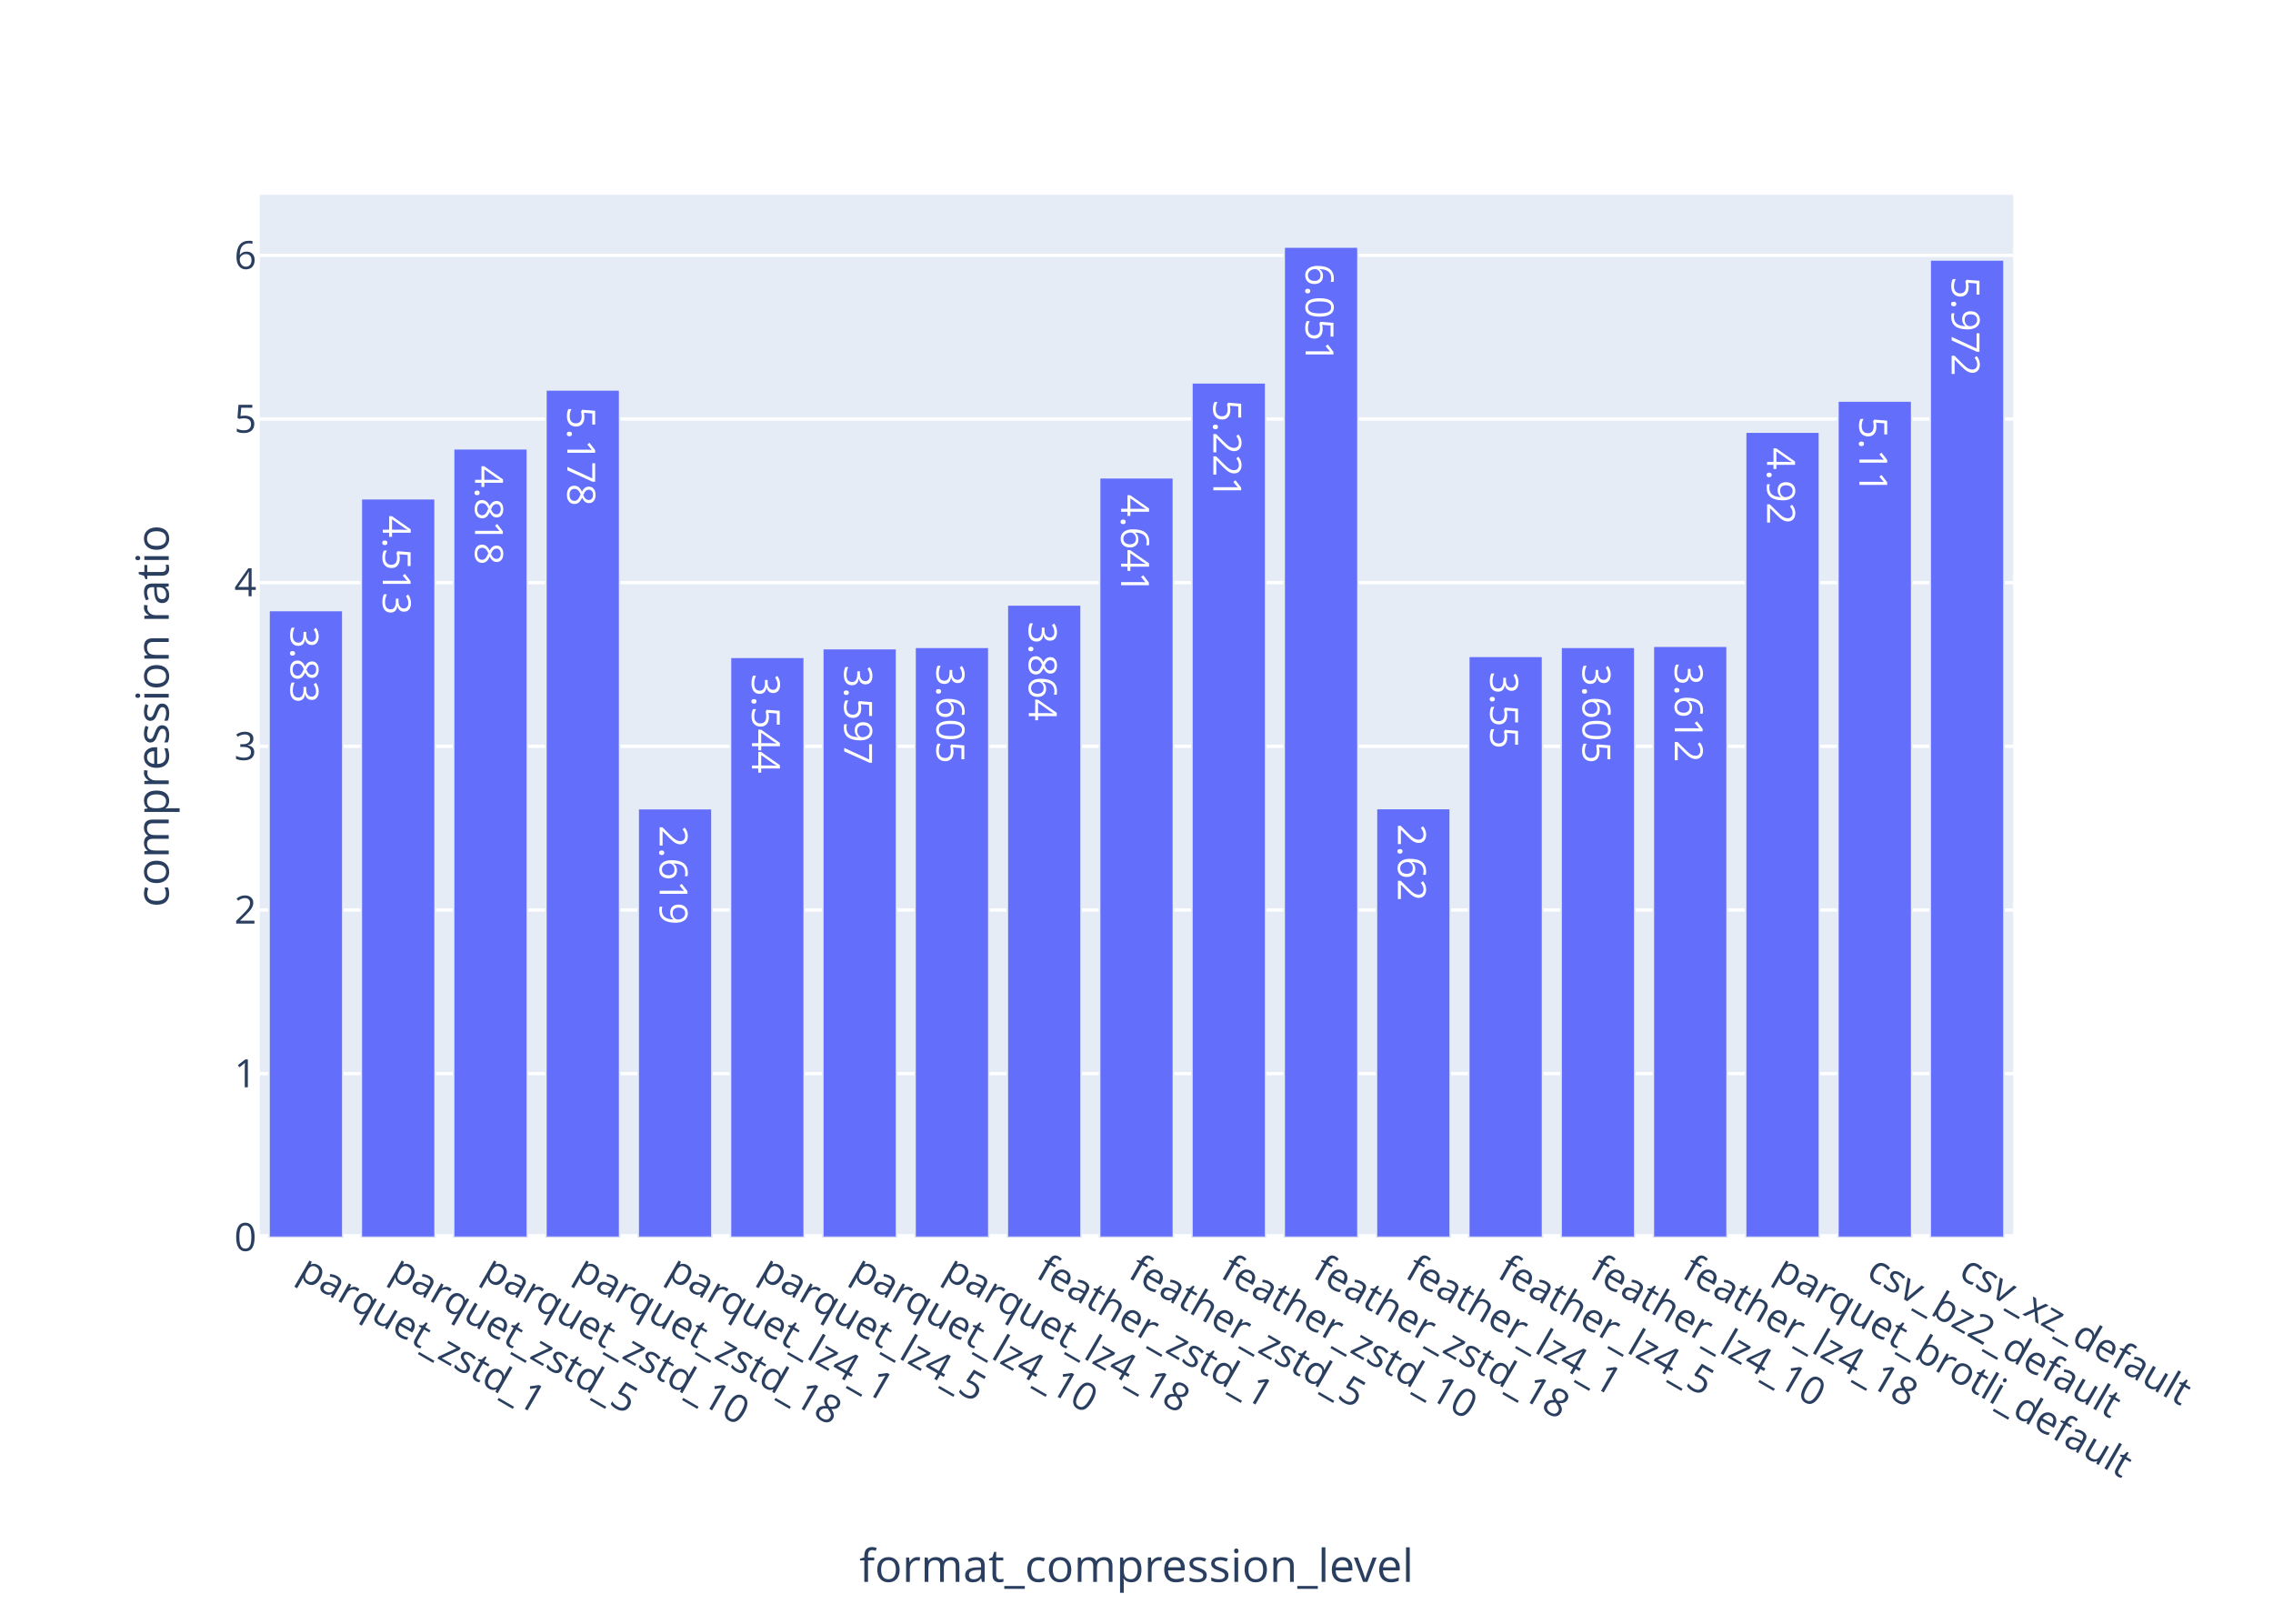
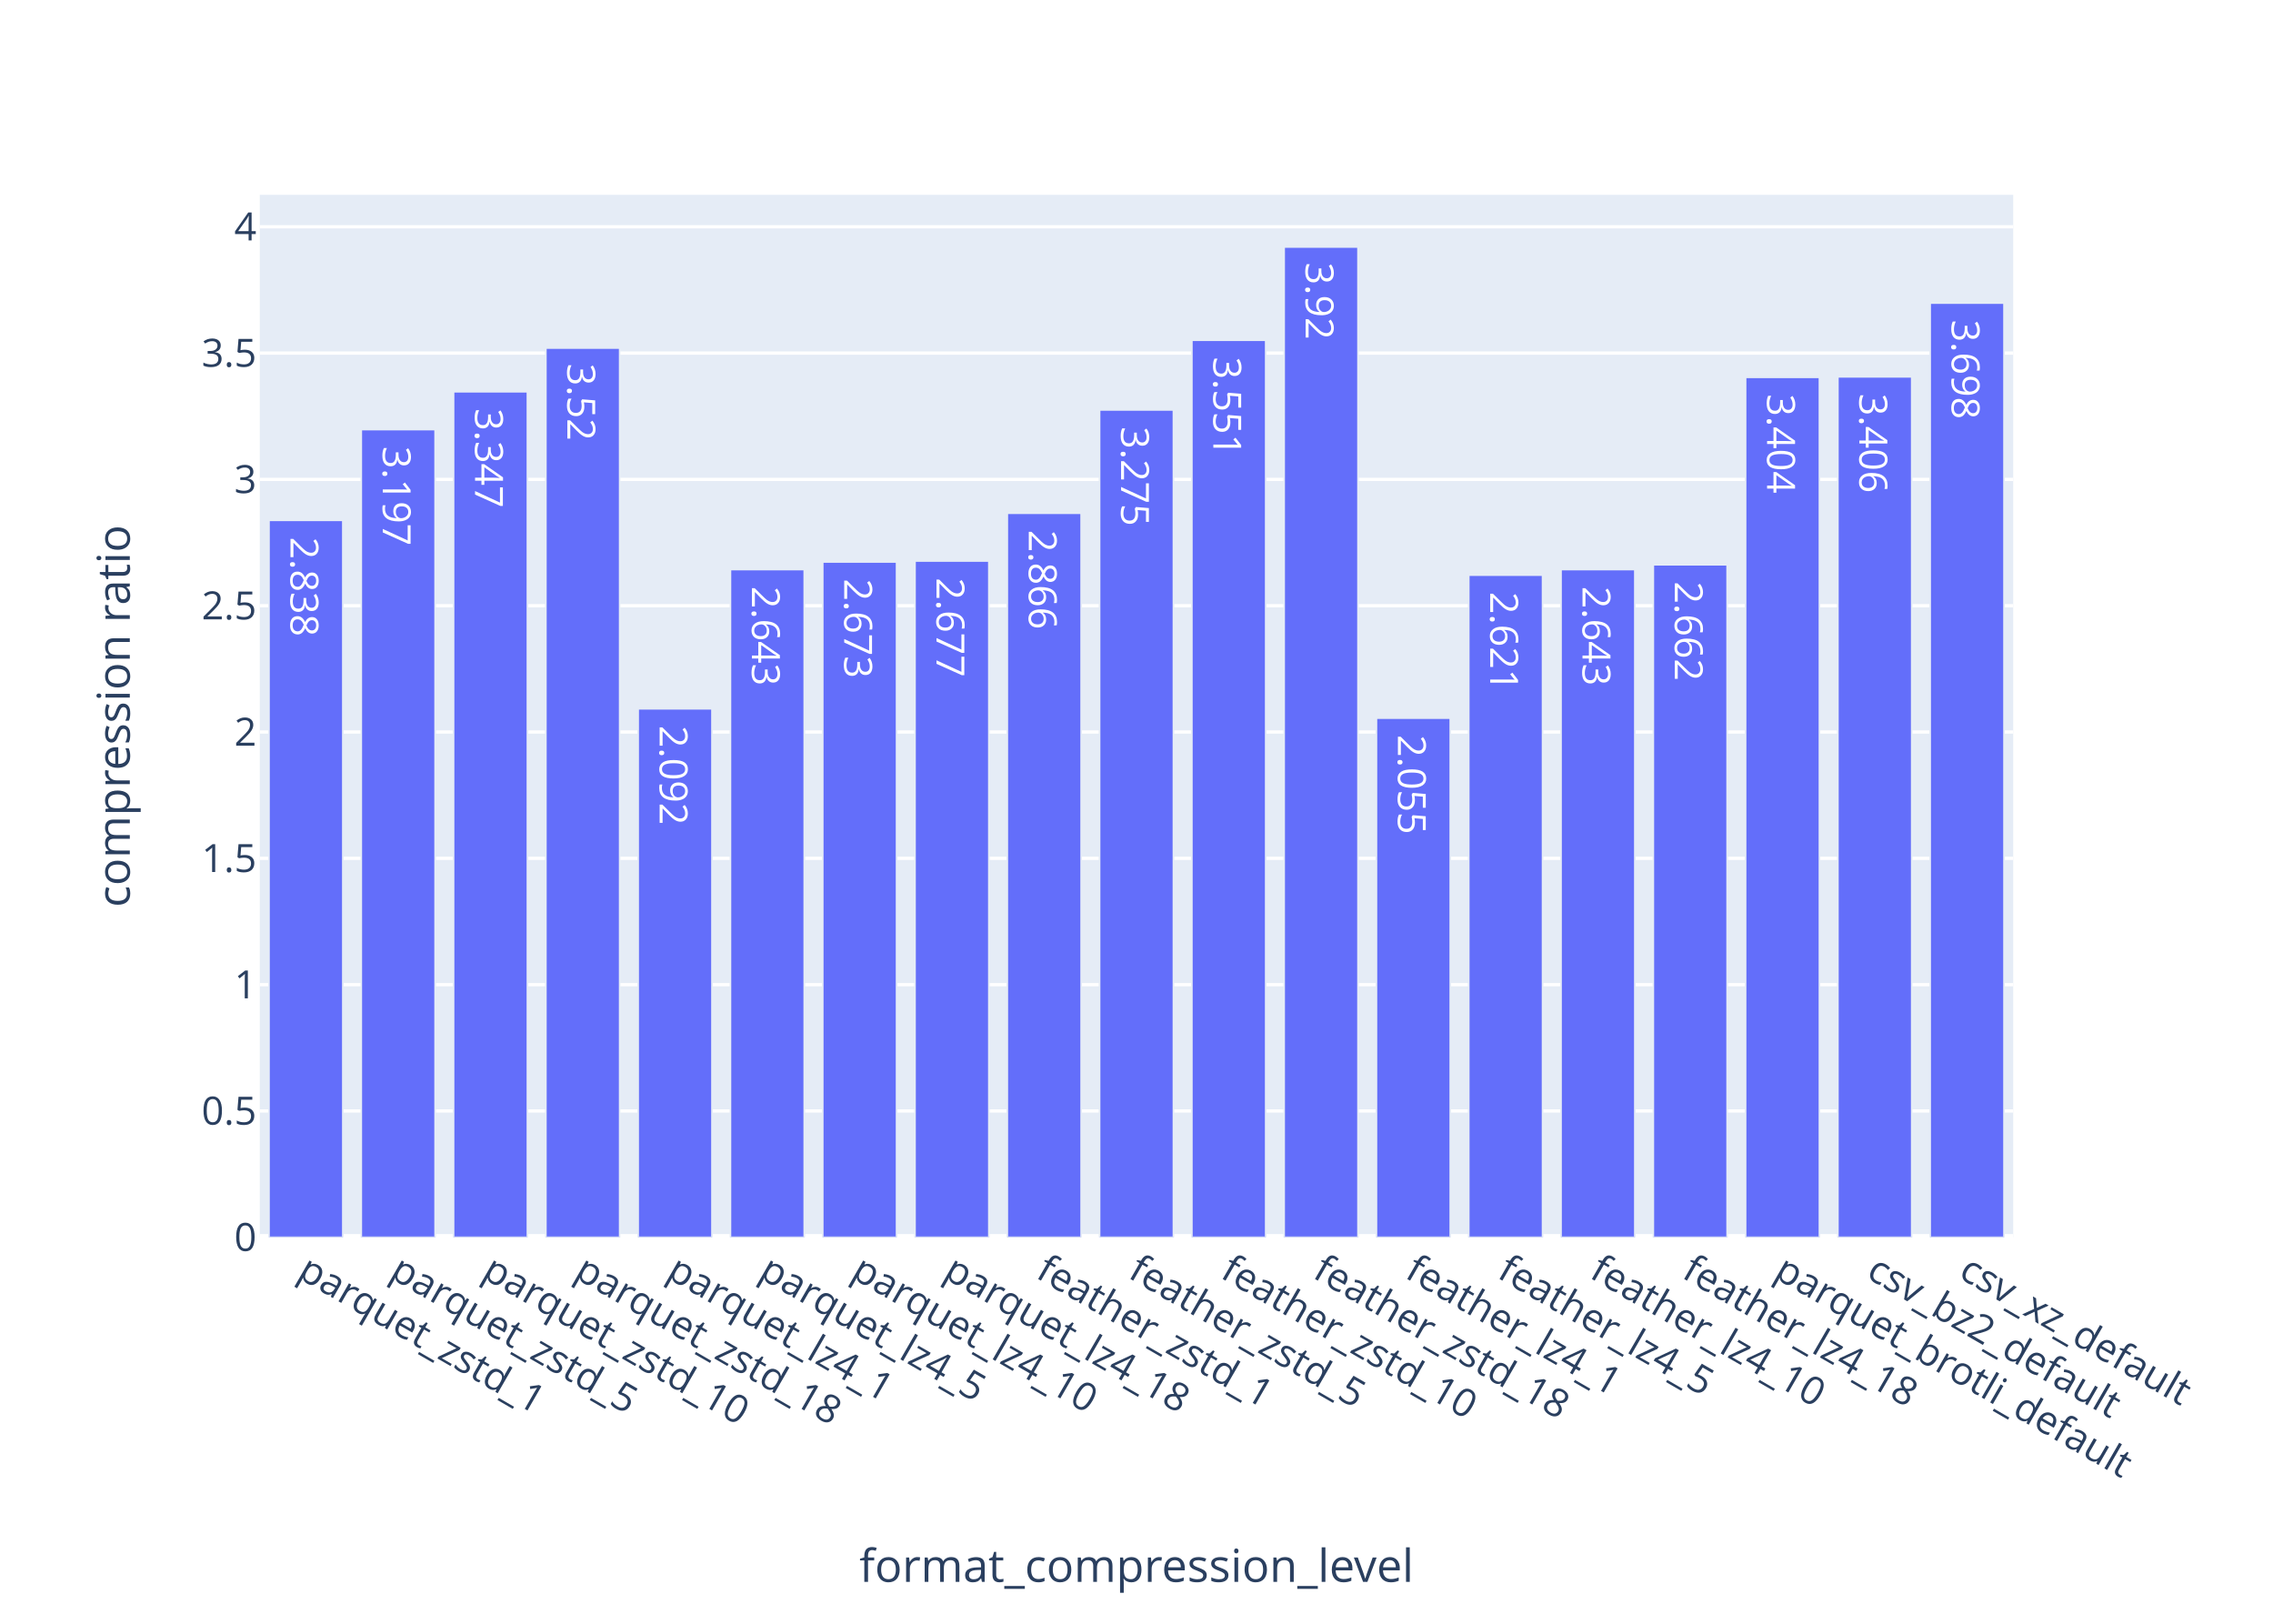
<svg xmlns="http://www.w3.org/2000/svg" class="main-svg" width="700" height="500" style="" viewBox="0 0 700 500">
  <rect x="0" y="0" width="700" height="500" style="fill: rgb(255, 255, 255); fill-opacity: 1;" />
-   <defs id="defs-d3fff5">
+   <defs id="defs-bceaca">
    <g class="clips">
-       <clipPath id="clipd3fff5xyplot" class="plotclip">
+       <clipPath id="clipbceacaxyplot" class="plotclip">
        <rect width="540" height="321" />
      </clipPath>
-       <clipPath class="axesclip" id="clipd3fff5x">
+       <clipPath class="axesclip" id="clipbceacax">
        <rect x="80" y="0" width="540" height="500" />
      </clipPath>
-       <clipPath class="axesclip" id="clipd3fff5y">
+       <clipPath class="axesclip" id="clipbceacay">
        <rect x="0" y="60" width="700" height="321" />
      </clipPath>
-       <clipPath class="axesclip" id="clipd3fff5xy">
+       <clipPath class="axesclip" id="clipbceacaxy">
        <rect x="80" y="60" width="540" height="321" />
      </clipPath>
    </g>
    <g class="gradients" />
    <g class="patterns" />
  </defs>
  <g class="bglayer">
    <rect class="bg" x="80" y="60" width="540" height="321" style="fill: rgb(229, 236, 246); fill-opacity: 1; stroke-width: 0;" />
  </g>
  <g class="layer-below">
    <g class="imagelayer" />
    <g class="shapelayer" />
  </g>
  <g class="cartesianlayer">
    <g class="subplot xy">
      <g class="layer-subplot">
        <g class="shapelayer" />
        <g class="imagelayer" />
      </g>
      <g class="minor-gridlayer">
        <g class="x" />
        <g class="y" />
      </g>
      <g class="gridlayer">
        <g class="x" />
        <g class="y">
-           <path class="ygrid crisp" transform="translate(0,330.6)" d="M80,0h540" style="stroke: rgb(255, 255, 255); stroke-opacity: 1; stroke-width: 1px;" />
-           <path class="ygrid crisp" transform="translate(0,280.21)" d="M80,0h540" style="stroke: rgb(255, 255, 255); stroke-opacity: 1; stroke-width: 1px;" />
-           <path class="ygrid crisp" transform="translate(0,229.81)" d="M80,0h540" style="stroke: rgb(255, 255, 255); stroke-opacity: 1; stroke-width: 1px;" />
-           <path class="ygrid crisp" transform="translate(0,179.41)" d="M80,0h540" style="stroke: rgb(255, 255, 255); stroke-opacity: 1; stroke-width: 1px;" />
-           <path class="ygrid crisp" transform="translate(0,129.02)" d="M80,0h540" style="stroke: rgb(255, 255, 255); stroke-opacity: 1; stroke-width: 1px;" />
-           <path class="ygrid crisp" transform="translate(0,78.62)" d="M80,0h540" style="stroke: rgb(255, 255, 255); stroke-opacity: 1; stroke-width: 1px;" />
+           <path class="ygrid crisp" transform="translate(0,342.1)" d="M80,0h540" style="stroke: rgb(255, 255, 255); stroke-opacity: 1; stroke-width: 1px;" />
+           <path class="ygrid crisp" transform="translate(0,303.21)" d="M80,0h540" style="stroke: rgb(255, 255, 255); stroke-opacity: 1; stroke-width: 1px;" />
+           <path class="ygrid crisp" transform="translate(0,264.31)" d="M80,0h540" style="stroke: rgb(255, 255, 255); stroke-opacity: 1; stroke-width: 1px;" />
+           <path class="ygrid crisp" transform="translate(0,225.41)" d="M80,0h540" style="stroke: rgb(255, 255, 255); stroke-opacity: 1; stroke-width: 1px;" />
+           <path class="ygrid crisp" transform="translate(0,186.52)" d="M80,0h540" style="stroke: rgb(255, 255, 255); stroke-opacity: 1; stroke-width: 1px;" />
+           <path class="ygrid crisp" transform="translate(0,147.62)" d="M80,0h540" style="stroke: rgb(255, 255, 255); stroke-opacity: 1; stroke-width: 1px;" />
+           <path class="ygrid crisp" transform="translate(0,108.72)" d="M80,0h540" style="stroke: rgb(255, 255, 255); stroke-opacity: 1; stroke-width: 1px;" />
+           <path class="ygrid crisp" transform="translate(0,69.83)" d="M80,0h540" style="stroke: rgb(255, 255, 255); stroke-opacity: 1; stroke-width: 1px;" />
        </g>
      </g>
      <g class="zerolinelayer">
        <path class="yzl zl crisp" transform="translate(0,381)" d="M80,0h540" style="stroke: rgb(255, 255, 255); stroke-opacity: 1; stroke-width: 2px;" />
      </g>
      <g class="layer-between">
        <g class="shapelayer" />
        <g class="imagelayer" />
      </g>
      <path class="xlines-below" />
      <path class="ylines-below" />
      <g class="overlines-below" />
      <g class="xaxislayer-below" />
      <g class="yaxislayer-below" />
      <g class="overaxes-below" />
-       <g class="plot" transform="translate(80,60)" clip-path="url(#clipd3fff5xyplot)">
+       <g class="plot" transform="translate(80,60)" clip-path="url(#clipbceacaxyplot)">
        <g class="barlayer mlayer">
          <g class="trace bars" style="opacity: 1;">
            <g class="points">
              <g class="point">
-                 <path d="M2.84,321V127.98H25.58V321Z" style="vector-effect: none; opacity: 1; stroke-width: 0.5px; fill: rgb(99, 110, 250); fill-opacity: 1; stroke: rgb(229, 236, 246); stroke-opacity: 1;" />
-                 <text class="bartext bartext-inside" text-anchor="middle" data-notex="1" x="0" y="0" style="font-family: 'Open Sans', verdana, arial, sans-serif; font-size: 12px; fill: rgb(255, 255, 255); fill-opacity: 1; white-space: pre;" transform="translate(14.21,149.3706)rotate(90 0 -4.75)">3.83</text>
-               </g>
-               <g class="point">
-                 <path d="M31.26,321V93.56H54V321Z" style="vector-effect: none; opacity: 1; stroke-width: 0.5px; fill: rgb(99, 110, 250); fill-opacity: 1; stroke: rgb(229, 236, 246); stroke-opacity: 1;" />
-                 <text class="bartext bartext-inside" text-anchor="middle" data-notex="1" x="0" y="0" style="font-family: 'Open Sans', verdana, arial, sans-serif; font-size: 12px; fill: rgb(255, 255, 255); fill-opacity: 1; white-space: pre;" transform="translate(42.63,118.7631)rotate(90 0 -4.75)">4.513</text>
-               </g>
-               <g class="point">
-                 <path d="M59.68,321V78.19H82.42V321Z" style="vector-effect: none; opacity: 1; stroke-width: 0.5px; fill: rgb(99, 110, 250); fill-opacity: 1; stroke: rgb(229, 236, 246); stroke-opacity: 1;" />
-                 <text class="bartext bartext-inside" text-anchor="middle" data-notex="1" x="0" y="0" style="font-family: 'Open Sans', verdana, arial, sans-serif; font-size: 12px; fill: rgb(255, 255, 255); fill-opacity: 1; white-space: pre;" transform="translate(71.05,103.3931)rotate(90 0 -4.75)">4.818</text>
-               </g>
-               <g class="point">
-                 <path d="M88.11,321V60.05H110.84V321Z" style="vector-effect: none; opacity: 1; stroke-width: 0.5px; fill: rgb(99, 110, 250); fill-opacity: 1; stroke: rgb(229, 236, 246); stroke-opacity: 1;" />
-                 <text class="bartext bartext-inside" text-anchor="middle" data-notex="1" x="0" y="0" style="font-family: 'Open Sans', verdana, arial, sans-serif; font-size: 12px; fill: rgb(255, 255, 255); fill-opacity: 1; white-space: pre;" transform="translate(99.475,85.25312)rotate(90 0 -4.75)">5.178</text>
-               </g>
-               <g class="point">
-                 <path d="M116.53,321V189.01H139.26V321Z" style="vector-effect: none; opacity: 1; stroke-width: 0.5px; fill: rgb(99, 110, 250); fill-opacity: 1; stroke: rgb(229, 236, 246); stroke-opacity: 1;" />
-                 <text class="bartext bartext-inside" text-anchor="middle" data-notex="1" x="0" y="0" style="font-family: 'Open Sans', verdana, arial, sans-serif; font-size: 12px; fill: rgb(255, 255, 255); fill-opacity: 1; white-space: pre;" transform="translate(127.895,214.2131)rotate(90 0 -4.75)">2.619</text>
-               </g>
-               <g class="point">
-                 <path d="M144.95,321V142.39H167.68V321Z" style="vector-effect: none; opacity: 1; stroke-width: 0.5px; fill: rgb(99, 110, 250); fill-opacity: 1; stroke: rgb(229, 236, 246); stroke-opacity: 1;" />
-                 <text class="bartext bartext-inside" text-anchor="middle" data-notex="1" x="0" y="0" style="font-family: 'Open Sans', verdana, arial, sans-serif; font-size: 12px; fill: rgb(255, 255, 255); fill-opacity: 1; white-space: pre;" transform="translate(156.315,167.5931)rotate(90 0 -4.75)">3.544</text>
-               </g>
-               <g class="point">
-                 <path d="M173.37,321V139.72H196.11V321Z" style="vector-effect: none; opacity: 1; stroke-width: 0.5px; fill: rgb(99, 110, 250); fill-opacity: 1; stroke: rgb(229, 236, 246); stroke-opacity: 1;" />
-                 <text class="bartext bartext-inside" text-anchor="middle" data-notex="1" x="0" y="0" style="font-family: 'Open Sans', verdana, arial, sans-serif; font-size: 12px; fill: rgb(255, 255, 255); fill-opacity: 1; white-space: pre;" transform="translate(184.74,164.9231)rotate(90 0 -4.75)">3.597</text>
-               </g>
-               <g class="point">
-                 <path d="M201.79,321V139.32H224.53V321Z" style="vector-effect: none; opacity: 1; stroke-width: 0.5px; fill: rgb(99, 110, 250); fill-opacity: 1; stroke: rgb(229, 236, 246); stroke-opacity: 1;" />
-                 <text class="bartext bartext-inside" text-anchor="middle" data-notex="1" x="0" y="0" style="font-family: 'Open Sans', verdana, arial, sans-serif; font-size: 12px; fill: rgb(255, 255, 255); fill-opacity: 1; white-space: pre;" transform="translate(213.16,164.5231)rotate(90 0 -4.75)">3.605</text>
-               </g>
-               <g class="point">
-                 <path d="M230.21,321V126.27H252.95V321Z" style="vector-effect: none; opacity: 1; stroke-width: 0.5px; fill: rgb(99, 110, 250); fill-opacity: 1; stroke: rgb(229, 236, 246); stroke-opacity: 1;" />
-                 <text class="bartext bartext-inside" text-anchor="middle" data-notex="1" x="0" y="0" style="font-family: 'Open Sans', verdana, arial, sans-serif; font-size: 12px; fill: rgb(255, 255, 255); fill-opacity: 1; white-space: pre;" transform="translate(241.58,151.4731)rotate(90 0 -4.75)">3.864</text>
-               </g>
-               <g class="point">
-                 <path d="M258.63,321V87.11H281.37V321Z" style="vector-effect: none; opacity: 1; stroke-width: 0.5px; fill: rgb(99, 110, 250); fill-opacity: 1; stroke: rgb(229, 236, 246); stroke-opacity: 1;" />
-                 <text class="bartext bartext-inside" text-anchor="middle" data-notex="1" x="0" y="0" style="font-family: 'Open Sans', verdana, arial, sans-serif; font-size: 12px; fill: rgb(255, 255, 255); fill-opacity: 1; white-space: pre;" transform="translate(270,112.3131)rotate(90 0 -4.75)">4.641</text>
-               </g>
-               <g class="point">
-                 <path d="M287.05,321V57.88H309.79V321Z" style="vector-effect: none; opacity: 1; stroke-width: 0.5px; fill: rgb(99, 110, 250); fill-opacity: 1; stroke: rgb(229, 236, 246); stroke-opacity: 1;" />
-                 <text class="bartext bartext-inside" text-anchor="middle" data-notex="1" x="0" y="0" style="font-family: 'Open Sans', verdana, arial, sans-serif; font-size: 12px; fill: rgb(255, 255, 255); fill-opacity: 1; white-space: pre;" transform="translate(298.42,83.08312)rotate(90 0 -4.75)">5.221</text>
+                 <path d="M2.84,321V100.22H25.58V321Z" style="vector-effect: none; opacity: 1; stroke-width: 0.5px; fill: rgb(99, 110, 250); fill-opacity: 1; stroke: rgb(229, 236, 246); stroke-opacity: 1;" />
+                 <text class="bartext bartext-inside" text-anchor="middle" data-notex="1" x="0" y="0" style="font-family: 'Open Sans', verdana, arial, sans-serif; font-size: 12px; fill: rgb(255, 255, 255); fill-opacity: 1; white-space: pre;" transform="translate(14.21,125.4231)rotate(90 0 -4.75)">2.838</text>
+               </g>
+               <g class="point">
+                 <path d="M31.26,321V72.29H54V321Z" style="vector-effect: none; opacity: 1; stroke-width: 0.5px; fill: rgb(99, 110, 250); fill-opacity: 1; stroke: rgb(229, 236, 246); stroke-opacity: 1;" />
+                 <text class="bartext bartext-inside" text-anchor="middle" data-notex="1" x="0" y="0" style="font-family: 'Open Sans', verdana, arial, sans-serif; font-size: 12px; fill: rgb(255, 255, 255); fill-opacity: 1; white-space: pre;" transform="translate(42.63,97.49313)rotate(90 0 -4.75)">3.197</text>
+               </g>
+               <g class="point">
+                 <path d="M59.68,321V60.63H82.42V321Z" style="vector-effect: none; opacity: 1; stroke-width: 0.5px; fill: rgb(99, 110, 250); fill-opacity: 1; stroke: rgb(229, 236, 246); stroke-opacity: 1;" />
+                 <text class="bartext bartext-inside" text-anchor="middle" data-notex="1" x="0" y="0" style="font-family: 'Open Sans', verdana, arial, sans-serif; font-size: 12px; fill: rgb(255, 255, 255); fill-opacity: 1; white-space: pre;" transform="translate(71.05,85.83312)rotate(90 0 -4.75)">3.347</text>
+               </g>
+               <g class="point">
+                 <path d="M88.11,321V47.17H110.84V321Z" style="vector-effect: none; opacity: 1; stroke-width: 0.5px; fill: rgb(99, 110, 250); fill-opacity: 1; stroke: rgb(229, 236, 246); stroke-opacity: 1;" />
+                 <text class="bartext bartext-inside" text-anchor="middle" data-notex="1" x="0" y="0" style="font-family: 'Open Sans', verdana, arial, sans-serif; font-size: 12px; fill: rgb(255, 255, 255); fill-opacity: 1; white-space: pre;" transform="translate(99.475,68.56063)rotate(90 0 -4.75)">3.52</text>
+               </g>
+               <g class="point">
+                 <path d="M116.53,321V158.26H139.26V321Z" style="vector-effect: none; opacity: 1; stroke-width: 0.5px; fill: rgb(99, 110, 250); fill-opacity: 1; stroke: rgb(229, 236, 246); stroke-opacity: 1;" />
+                 <text class="bartext bartext-inside" text-anchor="middle" data-notex="1" x="0" y="0" style="font-family: 'Open Sans', verdana, arial, sans-serif; font-size: 12px; fill: rgb(255, 255, 255); fill-opacity: 1; white-space: pre;" transform="translate(127.895,183.4631)rotate(90 0 -4.75)">2.092</text>
+               </g>
+               <g class="point">
+                 <path d="M144.95,321V115.39H167.68V321Z" style="vector-effect: none; opacity: 1; stroke-width: 0.5px; fill: rgb(99, 110, 250); fill-opacity: 1; stroke: rgb(229, 236, 246); stroke-opacity: 1;" />
+                 <text class="bartext bartext-inside" text-anchor="middle" data-notex="1" x="0" y="0" style="font-family: 'Open Sans', verdana, arial, sans-serif; font-size: 12px; fill: rgb(255, 255, 255); fill-opacity: 1; white-space: pre;" transform="translate(156.315,140.5931)rotate(90 0 -4.75)">2.643</text>
+               </g>
+               <g class="point">
+                 <path d="M173.37,321V113.06H196.11V321Z" style="vector-effect: none; opacity: 1; stroke-width: 0.5px; fill: rgb(99, 110, 250); fill-opacity: 1; stroke: rgb(229, 236, 246); stroke-opacity: 1;" />
+                 <text class="bartext bartext-inside" text-anchor="middle" data-notex="1" x="0" y="0" style="font-family: 'Open Sans', verdana, arial, sans-serif; font-size: 12px; fill: rgb(255, 255, 255); fill-opacity: 1; white-space: pre;" transform="translate(184.74,138.2631)rotate(90 0 -4.75)">2.673</text>
+               </g>
+               <g class="point">
+                 <path d="M201.79,321V112.75H224.53V321Z" style="vector-effect: none; opacity: 1; stroke-width: 0.5px; fill: rgb(99, 110, 250); fill-opacity: 1; stroke: rgb(229, 236, 246); stroke-opacity: 1;" />
+                 <text class="bartext bartext-inside" text-anchor="middle" data-notex="1" x="0" y="0" style="font-family: 'Open Sans', verdana, arial, sans-serif; font-size: 12px; fill: rgb(255, 255, 255); fill-opacity: 1; white-space: pre;" transform="translate(213.16,137.9531)rotate(90 0 -4.75)">2.677</text>
+               </g>
+               <g class="point">
+                 <path d="M230.21,321V98.04H252.95V321Z" style="vector-effect: none; opacity: 1; stroke-width: 0.5px; fill: rgb(99, 110, 250); fill-opacity: 1; stroke: rgb(229, 236, 246); stroke-opacity: 1;" />
+                 <text class="bartext bartext-inside" text-anchor="middle" data-notex="1" x="0" y="0" style="font-family: 'Open Sans', verdana, arial, sans-serif; font-size: 12px; fill: rgb(255, 255, 255); fill-opacity: 1; white-space: pre;" transform="translate(241.58,123.2431)rotate(90 0 -4.75)">2.866</text>
+               </g>
+               <g class="point">
+                 <path d="M258.63,321V66.23H281.37V321Z" style="vector-effect: none; opacity: 1; stroke-width: 0.5px; fill: rgb(99, 110, 250); fill-opacity: 1; stroke: rgb(229, 236, 246); stroke-opacity: 1;" />
+                 <text class="bartext bartext-inside" text-anchor="middle" data-notex="1" x="0" y="0" style="font-family: 'Open Sans', verdana, arial, sans-serif; font-size: 12px; fill: rgb(255, 255, 255); fill-opacity: 1; white-space: pre;" transform="translate(270,91.43313)rotate(90 0 -4.75)">3.275</text>
+               </g>
+               <g class="point">
+                 <path d="M287.05,321V44.76H309.79V321Z" style="vector-effect: none; opacity: 1; stroke-width: 0.5px; fill: rgb(99, 110, 250); fill-opacity: 1; stroke: rgb(229, 236, 246); stroke-opacity: 1;" />
+                 <text class="bartext bartext-inside" text-anchor="middle" data-notex="1" x="0" y="0" style="font-family: 'Open Sans', verdana, arial, sans-serif; font-size: 12px; fill: rgb(255, 255, 255); fill-opacity: 1; white-space: pre;" transform="translate(298.42,69.96312)rotate(90 0 -4.75)">3.551</text>
              </g>
              <g class="point">
                <path d="M315.47,321V16.05H338.21V321Z" style="vector-effect: none; opacity: 1; stroke-width: 0.5px; fill: rgb(99, 110, 250); fill-opacity: 1; stroke: rgb(229, 236, 246); stroke-opacity: 1;" />
-                 <text class="bartext bartext-inside" text-anchor="middle" data-notex="1" x="0" y="0" style="font-family: 'Open Sans', verdana, arial, sans-serif; font-size: 12px; fill: rgb(255, 255, 255); fill-opacity: 1; white-space: pre;" transform="translate(326.84,41.25312)rotate(90 0 -4.75)">6.051</text>
-               </g>
-               <g class="point">
-                 <path d="M343.89,321V188.96H366.63V321Z" style="vector-effect: none; opacity: 1; stroke-width: 0.5px; fill: rgb(99, 110, 250); fill-opacity: 1; stroke: rgb(229, 236, 246); stroke-opacity: 1;" />
-                 <text class="bartext bartext-inside" text-anchor="middle" data-notex="1" x="0" y="0" style="font-family: 'Open Sans', verdana, arial, sans-serif; font-size: 12px; fill: rgb(255, 255, 255); fill-opacity: 1; white-space: pre;" transform="translate(355.26,210.3506)rotate(90 0 -4.75)">2.62</text>
-               </g>
-               <g class="point">
-                 <path d="M372.32,321V142.09H395.05V321Z" style="vector-effect: none; opacity: 1; stroke-width: 0.5px; fill: rgb(99, 110, 250); fill-opacity: 1; stroke: rgb(229, 236, 246); stroke-opacity: 1;" />
-                 <text class="bartext bartext-inside" text-anchor="middle" data-notex="1" x="0" y="0" style="font-family: 'Open Sans', verdana, arial, sans-serif; font-size: 12px; fill: rgb(255, 255, 255); fill-opacity: 1; white-space: pre;" transform="translate(383.685,163.4806)rotate(90 0 -4.75)">3.55</text>
-               </g>
-               <g class="point">
-                 <path d="M400.74,321V139.32H423.47V321Z" style="vector-effect: none; opacity: 1; stroke-width: 0.5px; fill: rgb(99, 110, 250); fill-opacity: 1; stroke: rgb(229, 236, 246); stroke-opacity: 1;" />
-                 <text class="bartext bartext-inside" text-anchor="middle" data-notex="1" x="0" y="0" style="font-family: 'Open Sans', verdana, arial, sans-serif; font-size: 12px; fill: rgb(255, 255, 255); fill-opacity: 1; white-space: pre;" transform="translate(412.105,164.5231)rotate(90 0 -4.75)">3.605</text>
-               </g>
-               <g class="point">
-                 <path d="M429.16,321V138.97H451.89V321Z" style="vector-effect: none; opacity: 1; stroke-width: 0.5px; fill: rgb(99, 110, 250); fill-opacity: 1; stroke: rgb(229, 236, 246); stroke-opacity: 1;" />
-                 <text class="bartext bartext-inside" text-anchor="middle" data-notex="1" x="0" y="0" style="font-family: 'Open Sans', verdana, arial, sans-serif; font-size: 12px; fill: rgb(255, 255, 255); fill-opacity: 1; white-space: pre;" transform="translate(440.525,164.1731)rotate(90 0 -4.75)">3.612</text>
-               </g>
-               <g class="point">
-                 <path d="M457.58,321V73.05H480.32V321Z" style="vector-effect: none; opacity: 1; stroke-width: 0.5px; fill: rgb(99, 110, 250); fill-opacity: 1; stroke: rgb(229, 236, 246); stroke-opacity: 1;" />
-                 <text class="bartext bartext-inside" text-anchor="middle" data-notex="1" x="0" y="0" style="font-family: 'Open Sans', verdana, arial, sans-serif; font-size: 12px; fill: rgb(255, 255, 255); fill-opacity: 1; white-space: pre;" transform="translate(468.95,94.44062)rotate(90 0 -4.75)">4.92</text>
-               </g>
-               <g class="point">
-                 <path d="M486,321V63.47H508.74V321Z" style="vector-effect: none; opacity: 1; stroke-width: 0.5px; fill: rgb(99, 110, 250); fill-opacity: 1; stroke: rgb(229, 236, 246); stroke-opacity: 1;" />
-                 <text class="bartext bartext-inside" text-anchor="middle" data-notex="1" x="0" y="0" style="font-family: 'Open Sans', verdana, arial, sans-serif; font-size: 12px; fill: rgb(255, 255, 255); fill-opacity: 1; white-space: pre;" transform="translate(497.37,84.86062)rotate(90 0 -4.75)">5.11</text>
-               </g>
-               <g class="point">
-                 <path d="M514.42,321V20.03H537.16V321Z" style="vector-effect: none; opacity: 1; stroke-width: 0.5px; fill: rgb(99, 110, 250); fill-opacity: 1; stroke: rgb(229, 236, 246); stroke-opacity: 1;" />
-                 <text class="bartext bartext-inside" text-anchor="middle" data-notex="1" x="0" y="0" style="font-family: 'Open Sans', verdana, arial, sans-serif; font-size: 12px; fill: rgb(255, 255, 255); fill-opacity: 1; white-space: pre;" transform="translate(525.79,45.23313)rotate(90 0 -4.75)">5.972</text>
+                 <text class="bartext bartext-inside" text-anchor="middle" data-notex="1" x="0" y="0" style="font-family: 'Open Sans', verdana, arial, sans-serif; font-size: 12px; fill: rgb(255, 255, 255); fill-opacity: 1; white-space: pre;" transform="translate(326.84,37.44062)rotate(90 0 -4.75)">3.92</text>
+               </g>
+               <g class="point">
+                 <path d="M343.89,321V161.13H366.63V321Z" style="vector-effect: none; opacity: 1; stroke-width: 0.5px; fill: rgb(99, 110, 250); fill-opacity: 1; stroke: rgb(229, 236, 246); stroke-opacity: 1;" />
+                 <text class="bartext bartext-inside" text-anchor="middle" data-notex="1" x="0" y="0" style="font-family: 'Open Sans', verdana, arial, sans-serif; font-size: 12px; fill: rgb(255, 255, 255); fill-opacity: 1; white-space: pre;" transform="translate(355.26,186.3331)rotate(90 0 -4.75)">2.055</text>
+               </g>
+               <g class="point">
+                 <path d="M372.32,321V117.1H395.05V321Z" style="vector-effect: none; opacity: 1; stroke-width: 0.5px; fill: rgb(99, 110, 250); fill-opacity: 1; stroke: rgb(229, 236, 246); stroke-opacity: 1;" />
+                 <text class="bartext bartext-inside" text-anchor="middle" data-notex="1" x="0" y="0" style="font-family: 'Open Sans', verdana, arial, sans-serif; font-size: 12px; fill: rgb(255, 255, 255); fill-opacity: 1; white-space: pre;" transform="translate(383.685,142.3031)rotate(90 0 -4.75)">2.621</text>
+               </g>
+               <g class="point">
+                 <path d="M400.74,321V115.39H423.47V321Z" style="vector-effect: none; opacity: 1; stroke-width: 0.5px; fill: rgb(99, 110, 250); fill-opacity: 1; stroke: rgb(229, 236, 246); stroke-opacity: 1;" />
+                 <text class="bartext bartext-inside" text-anchor="middle" data-notex="1" x="0" y="0" style="font-family: 'Open Sans', verdana, arial, sans-serif; font-size: 12px; fill: rgb(255, 255, 255); fill-opacity: 1; white-space: pre;" transform="translate(412.105,140.5931)rotate(90 0 -4.75)">2.643</text>
+               </g>
+               <g class="point">
+                 <path d="M429.16,321V113.91H451.89V321Z" style="vector-effect: none; opacity: 1; stroke-width: 0.5px; fill: rgb(99, 110, 250); fill-opacity: 1; stroke: rgb(229, 236, 246); stroke-opacity: 1;" />
+                 <text class="bartext bartext-inside" text-anchor="middle" data-notex="1" x="0" y="0" style="font-family: 'Open Sans', verdana, arial, sans-serif; font-size: 12px; fill: rgb(255, 255, 255); fill-opacity: 1; white-space: pre;" transform="translate(440.525,139.1131)rotate(90 0 -4.75)">2.662</text>
+               </g>
+               <g class="point">
+                 <path d="M457.58,321V56.19H480.32V321Z" style="vector-effect: none; opacity: 1; stroke-width: 0.5px; fill: rgb(99, 110, 250); fill-opacity: 1; stroke: rgb(229, 236, 246); stroke-opacity: 1;" />
+                 <text class="bartext bartext-inside" text-anchor="middle" data-notex="1" x="0" y="0" style="font-family: 'Open Sans', verdana, arial, sans-serif; font-size: 12px; fill: rgb(255, 255, 255); fill-opacity: 1; white-space: pre;" transform="translate(468.95,81.39312)rotate(90 0 -4.75)">3.404</text>
+               </g>
+               <g class="point">
+                 <path d="M486,321V56.04H508.74V321Z" style="vector-effect: none; opacity: 1; stroke-width: 0.5px; fill: rgb(99, 110, 250); fill-opacity: 1; stroke: rgb(229, 236, 246); stroke-opacity: 1;" />
+                 <text class="bartext bartext-inside" text-anchor="middle" data-notex="1" x="0" y="0" style="font-family: 'Open Sans', verdana, arial, sans-serif; font-size: 12px; fill: rgb(255, 255, 255); fill-opacity: 1; white-space: pre;" transform="translate(497.37,81.24312)rotate(90 0 -4.75)">3.406</text>
+               </g>
+               <g class="point">
+                 <path d="M514.42,321V33.32H537.16V321Z" style="vector-effect: none; opacity: 1; stroke-width: 0.5px; fill: rgb(99, 110, 250); fill-opacity: 1; stroke: rgb(229, 236, 246); stroke-opacity: 1;" />
+                 <text class="bartext bartext-inside" text-anchor="middle" data-notex="1" x="0" y="0" style="font-family: 'Open Sans', verdana, arial, sans-serif; font-size: 12px; fill: rgb(255, 255, 255); fill-opacity: 1; white-space: pre;" transform="translate(525.79,58.52313)rotate(90 0 -4.75)">3.698</text>
              </g>
            </g>
          </g>
        </g>
      </g>
      <g class="overplot" />
      <path class="xlines-above crisp" d="M0,0" style="fill: none;" />
      <path class="ylines-above crisp" d="M0,0" style="fill: none;" />
      <g class="overlines-above" />
      <g class="xaxislayer-above">
        <g class="xtick">
          <text text-anchor="start" x="0" y="394" transform="translate(94.21,0) rotate(30,0,388)" style="font-family: 'Open Sans', verdana, arial, sans-serif; font-size: 12px; fill: rgb(42, 63, 95); fill-opacity: 1; white-space: pre; opacity: 1;">parquet_zstd_1</text>
        </g>
        <g class="xtick">
          <text text-anchor="start" x="0" y="394" transform="translate(122.63,0) rotate(30,0,388)" style="font-family: 'Open Sans', verdana, arial, sans-serif; font-size: 12px; fill: rgb(42, 63, 95); fill-opacity: 1; white-space: pre; opacity: 1;">parquet_zstd_5</text>
        </g>
        <g class="xtick">
          <text text-anchor="start" x="0" y="394" transform="translate(151.05,0) rotate(30,0,388)" style="font-family: 'Open Sans', verdana, arial, sans-serif; font-size: 12px; fill: rgb(42, 63, 95); fill-opacity: 1; white-space: pre; opacity: 1;">parquet_zstd_10</text>
        </g>
        <g class="xtick">
          <text text-anchor="start" x="0" y="394" transform="translate(179.47,0) rotate(30,0,388)" style="font-family: 'Open Sans', verdana, arial, sans-serif; font-size: 12px; fill: rgb(42, 63, 95); fill-opacity: 1; white-space: pre; opacity: 1;">parquet_zstd_18</text>
        </g>
        <g class="xtick">
          <text text-anchor="start" x="0" y="394" transform="translate(207.89,0) rotate(30,0,388)" style="font-family: 'Open Sans', verdana, arial, sans-serif; font-size: 12px; fill: rgb(42, 63, 95); fill-opacity: 1; white-space: pre; opacity: 1;">parquet_lz4_1</text>
        </g>
        <g class="xtick">
          <text text-anchor="start" x="0" y="394" transform="translate(236.32,0) rotate(30,0,388)" style="font-family: 'Open Sans', verdana, arial, sans-serif; font-size: 12px; fill: rgb(42, 63, 95); fill-opacity: 1; white-space: pre; opacity: 1;">parquet_lz4_5</text>
        </g>
        <g class="xtick">
          <text text-anchor="start" x="0" y="394" transform="translate(264.74,0) rotate(30,0,388)" style="font-family: 'Open Sans', verdana, arial, sans-serif; font-size: 12px; fill: rgb(42, 63, 95); fill-opacity: 1; white-space: pre; opacity: 1;">parquet_lz4_10</text>
        </g>
        <g class="xtick">
          <text text-anchor="start" x="0" y="394" transform="translate(293.16,0) rotate(30,0,388)" style="font-family: 'Open Sans', verdana, arial, sans-serif; font-size: 12px; fill: rgb(42, 63, 95); fill-opacity: 1; white-space: pre; opacity: 1;">parquet_lz4_18</text>
        </g>
        <g class="xtick">
          <text text-anchor="start" x="0" y="394" transform="translate(321.58,0) rotate(30,0,388)" style="font-family: 'Open Sans', verdana, arial, sans-serif; font-size: 12px; fill: rgb(42, 63, 95); fill-opacity: 1; white-space: pre; opacity: 1;">feather_zstd_1</text>
        </g>
        <g class="xtick">
          <text text-anchor="start" x="0" y="394" transform="translate(350,0) rotate(30,0,388)" style="font-family: 'Open Sans', verdana, arial, sans-serif; font-size: 12px; fill: rgb(42, 63, 95); fill-opacity: 1; white-space: pre; opacity: 1;">feather_zstd_5</text>
        </g>
        <g class="xtick">
          <text text-anchor="start" x="0" y="394" transform="translate(378.42,0) rotate(30,0,388)" style="font-family: 'Open Sans', verdana, arial, sans-serif; font-size: 12px; fill: rgb(42, 63, 95); fill-opacity: 1; white-space: pre; opacity: 1;">feather_zstd_10</text>
        </g>
        <g class="xtick">
          <text text-anchor="start" x="0" y="394" transform="translate(406.84,0) rotate(30,0,388)" style="font-family: 'Open Sans', verdana, arial, sans-serif; font-size: 12px; fill: rgb(42, 63, 95); fill-opacity: 1; white-space: pre; opacity: 1;">feather_zstd_18</text>
        </g>
        <g class="xtick">
          <text text-anchor="start" x="0" y="394" transform="translate(435.26,0) rotate(30,0,388)" style="font-family: 'Open Sans', verdana, arial, sans-serif; font-size: 12px; fill: rgb(42, 63, 95); fill-opacity: 1; white-space: pre; opacity: 1;">feather_lz4_1</text>
        </g>
        <g class="xtick">
          <text text-anchor="start" x="0" y="394" transform="translate(463.68,0) rotate(30,0,388)" style="font-family: 'Open Sans', verdana, arial, sans-serif; font-size: 12px; fill: rgb(42, 63, 95); fill-opacity: 1; white-space: pre; opacity: 1;">feather_lz4_5</text>
        </g>
        <g class="xtick">
          <text text-anchor="start" x="0" y="394" transform="translate(492.11,0) rotate(30,0,388)" style="font-family: 'Open Sans', verdana, arial, sans-serif; font-size: 12px; fill: rgb(42, 63, 95); fill-opacity: 1; white-space: pre; opacity: 1;">feather_lz4_10</text>
        </g>
        <g class="xtick">
          <text text-anchor="start" x="0" y="394" transform="translate(520.53,0) rotate(30,0,388)" style="font-family: 'Open Sans', verdana, arial, sans-serif; font-size: 12px; fill: rgb(42, 63, 95); fill-opacity: 1; white-space: pre; opacity: 1;">feather_lz4_18</text>
        </g>
        <g class="xtick">
          <text text-anchor="start" x="0" y="394" transform="translate(548.95,0) rotate(30,0,388)" style="font-family: 'Open Sans', verdana, arial, sans-serif; font-size: 12px; fill: rgb(42, 63, 95); fill-opacity: 1; white-space: pre; opacity: 1;">parquet_brotli_default</text>
        </g>
        <g class="xtick">
          <text text-anchor="start" x="0" y="394" transform="translate(577.37,0) rotate(30,0,388)" style="font-family: 'Open Sans', verdana, arial, sans-serif; font-size: 12px; fill: rgb(42, 63, 95); fill-opacity: 1; white-space: pre; opacity: 1;">csv_bz2_default</text>
        </g>
        <g class="xtick">
          <text text-anchor="start" x="0" y="394" transform="translate(605.79,0) rotate(30,0,388)" style="font-family: 'Open Sans', verdana, arial, sans-serif; font-size: 12px; fill: rgb(42, 63, 95); fill-opacity: 1; white-space: pre; opacity: 1;">csv_xz_default</text>
        </g>
      </g>
      <g class="yaxislayer-above">
        <g class="ytick">
          <text text-anchor="end" x="79" y="4.2" transform="translate(0,381)" style="font-family: 'Open Sans', verdana, arial, sans-serif; font-size: 12px; fill: rgb(42, 63, 95); fill-opacity: 1; white-space: pre; opacity: 1;">0</text>
        </g>
        <g class="ytick">
-           <text text-anchor="end" x="79" y="4.2" style="font-family: 'Open Sans', verdana, arial, sans-serif; font-size: 12px; fill: rgb(42, 63, 95); fill-opacity: 1; white-space: pre; opacity: 1;" transform="translate(0,330.6)">1</text>
-         </g>
-         <g class="ytick">
-           <text text-anchor="end" x="79" y="4.2" style="font-family: 'Open Sans', verdana, arial, sans-serif; font-size: 12px; fill: rgb(42, 63, 95); fill-opacity: 1; white-space: pre; opacity: 1;" transform="translate(0,280.21)">2</text>
-         </g>
-         <g class="ytick">
-           <text text-anchor="end" x="79" y="4.2" style="font-family: 'Open Sans', verdana, arial, sans-serif; font-size: 12px; fill: rgb(42, 63, 95); fill-opacity: 1; white-space: pre; opacity: 1;" transform="translate(0,229.81)">3</text>
-         </g>
-         <g class="ytick">
-           <text text-anchor="end" x="79" y="4.2" style="font-family: 'Open Sans', verdana, arial, sans-serif; font-size: 12px; fill: rgb(42, 63, 95); fill-opacity: 1; white-space: pre; opacity: 1;" transform="translate(0,179.41)">4</text>
-         </g>
-         <g class="ytick">
-           <text text-anchor="end" x="79" y="4.2" style="font-family: 'Open Sans', verdana, arial, sans-serif; font-size: 12px; fill: rgb(42, 63, 95); fill-opacity: 1; white-space: pre; opacity: 1;" transform="translate(0,129.02)">5</text>
-         </g>
-         <g class="ytick">
-           <text text-anchor="end" x="79" y="4.2" style="font-family: 'Open Sans', verdana, arial, sans-serif; font-size: 12px; fill: rgb(42, 63, 95); fill-opacity: 1; white-space: pre; opacity: 1;" transform="translate(0,78.62)">6</text>
+           <text text-anchor="end" x="79" y="4.2" style="font-family: 'Open Sans', verdana, arial, sans-serif; font-size: 12px; fill: rgb(42, 63, 95); fill-opacity: 1; white-space: pre; opacity: 1;" transform="translate(0,342.1)">0.5</text>
+         </g>
+         <g class="ytick">
+           <text text-anchor="end" x="79" y="4.2" style="font-family: 'Open Sans', verdana, arial, sans-serif; font-size: 12px; fill: rgb(42, 63, 95); fill-opacity: 1; white-space: pre; opacity: 1;" transform="translate(0,303.21)">1</text>
+         </g>
+         <g class="ytick">
+           <text text-anchor="end" x="79" y="4.2" style="font-family: 'Open Sans', verdana, arial, sans-serif; font-size: 12px; fill: rgb(42, 63, 95); fill-opacity: 1; white-space: pre; opacity: 1;" transform="translate(0,264.31)">1.5</text>
+         </g>
+         <g class="ytick">
+           <text text-anchor="end" x="79" y="4.2" style="font-family: 'Open Sans', verdana, arial, sans-serif; font-size: 12px; fill: rgb(42, 63, 95); fill-opacity: 1; white-space: pre; opacity: 1;" transform="translate(0,225.41)">2</text>
+         </g>
+         <g class="ytick">
+           <text text-anchor="end" x="79" y="4.2" style="font-family: 'Open Sans', verdana, arial, sans-serif; font-size: 12px; fill: rgb(42, 63, 95); fill-opacity: 1; white-space: pre; opacity: 1;" transform="translate(0,186.52)">2.5</text>
+         </g>
+         <g class="ytick">
+           <text text-anchor="end" x="79" y="4.2" style="font-family: 'Open Sans', verdana, arial, sans-serif; font-size: 12px; fill: rgb(42, 63, 95); fill-opacity: 1; white-space: pre; opacity: 1;" transform="translate(0,147.62)">3</text>
+         </g>
+         <g class="ytick">
+           <text text-anchor="end" x="79" y="4.2" style="font-family: 'Open Sans', verdana, arial, sans-serif; font-size: 12px; fill: rgb(42, 63, 95); fill-opacity: 1; white-space: pre; opacity: 1;" transform="translate(0,108.72)">3.5</text>
+         </g>
+         <g class="ytick">
+           <text text-anchor="end" x="79" y="4.2" style="font-family: 'Open Sans', verdana, arial, sans-serif; font-size: 12px; fill: rgb(42, 63, 95); fill-opacity: 1; white-space: pre; opacity: 1;" transform="translate(0,69.83)">4</text>
        </g>
      </g>
      <g class="overaxes-above" />
    </g>
  </g>
  <g class="polarlayer" />
  <g class="smithlayer" />
  <g class="ternarylayer" />
  <g class="geolayer" />
  <g class="funnelarealayer" />
  <g class="pielayer" />
  <g class="iciclelayer" />
  <g class="treemaplayer" />
  <g class="sunburstlayer" />
  <g class="glimages" />
-   <defs id="topdefs-d3fff5">
+   <defs id="topdefs-bceaca">
    <g class="clips" />
  </defs>
  <g class="layer-above">
    <g class="imagelayer" />
    <g class="shapelayer" />
  </g>
  <g class="infolayer">
    <g class="g-gtitle" />
    <g class="g-xtitle">
      <text class="xtitle" x="350" y="487.099" text-anchor="middle" style="font-family: 'Open Sans', verdana, arial, sans-serif; font-size: 14px; fill: rgb(42, 63, 95); opacity: 1; white-space: pre;">format_compression_level</text>
    </g>
    <g class="g-ytitle">
-       <text class="ytitle" transform="rotate(-90,51.95938,220.5)" x="51.959" y="220.5" text-anchor="middle" style="font-family: 'Open Sans', verdana, arial, sans-serif; font-size: 14px; fill: rgb(42, 63, 95); opacity: 1; white-space: pre;">compression ratio</text>
+       <text class="ytitle" transform="rotate(-90,39.975,220.5)" x="39.975" y="220.5" text-anchor="middle" style="font-family: 'Open Sans', verdana, arial, sans-serif; font-size: 14px; fill: rgb(42, 63, 95); opacity: 1; white-space: pre;">compression ratio</text>
    </g>
  </g>
</svg>
